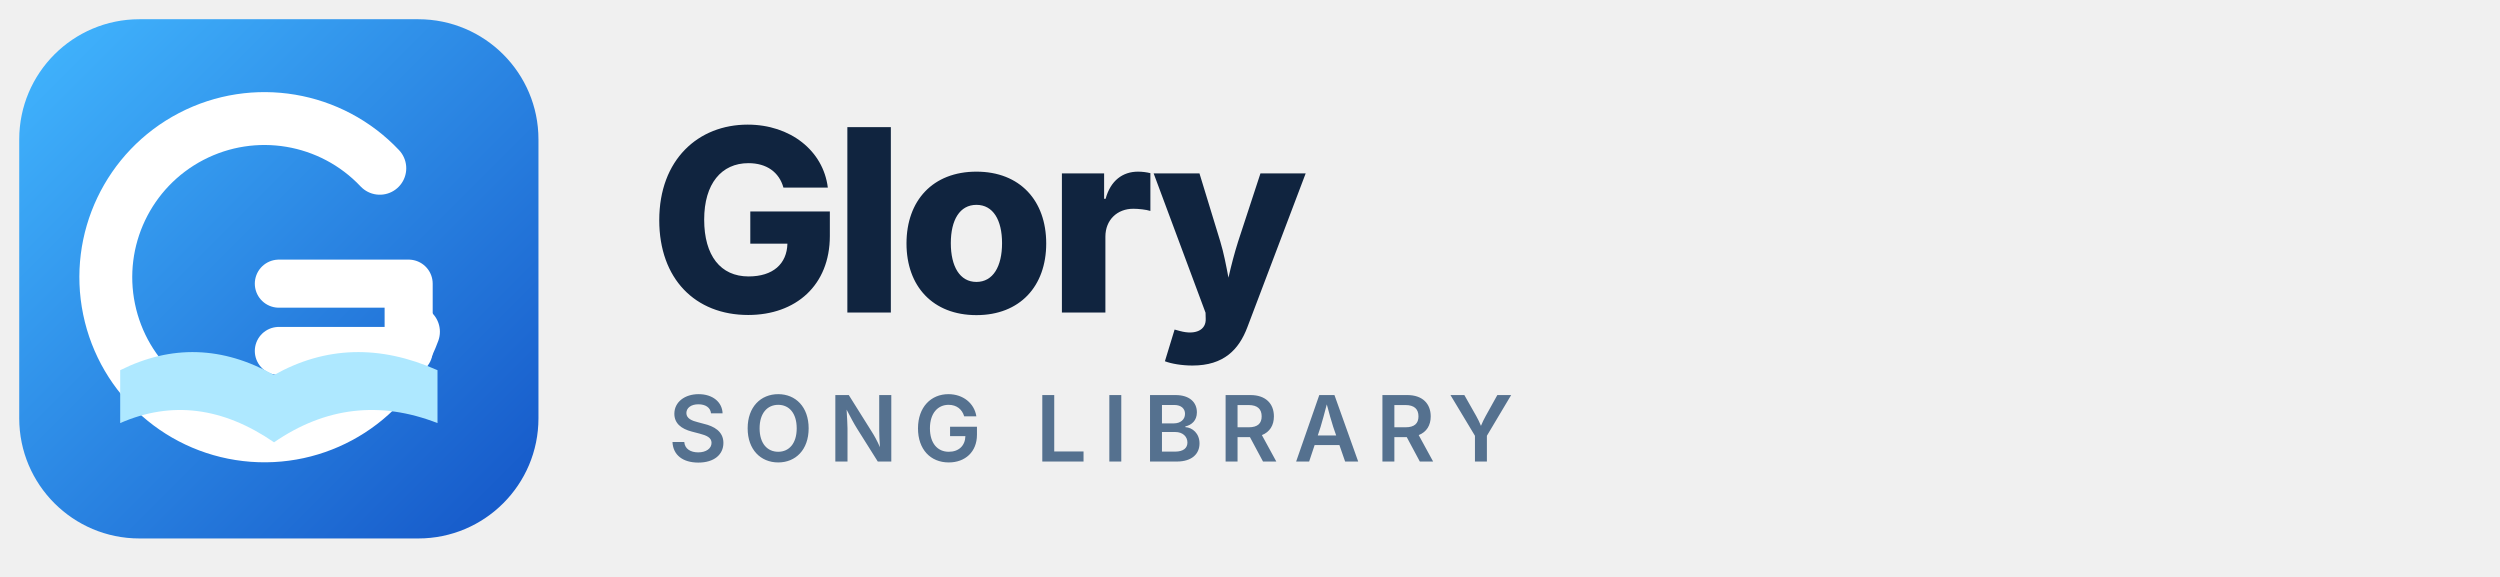
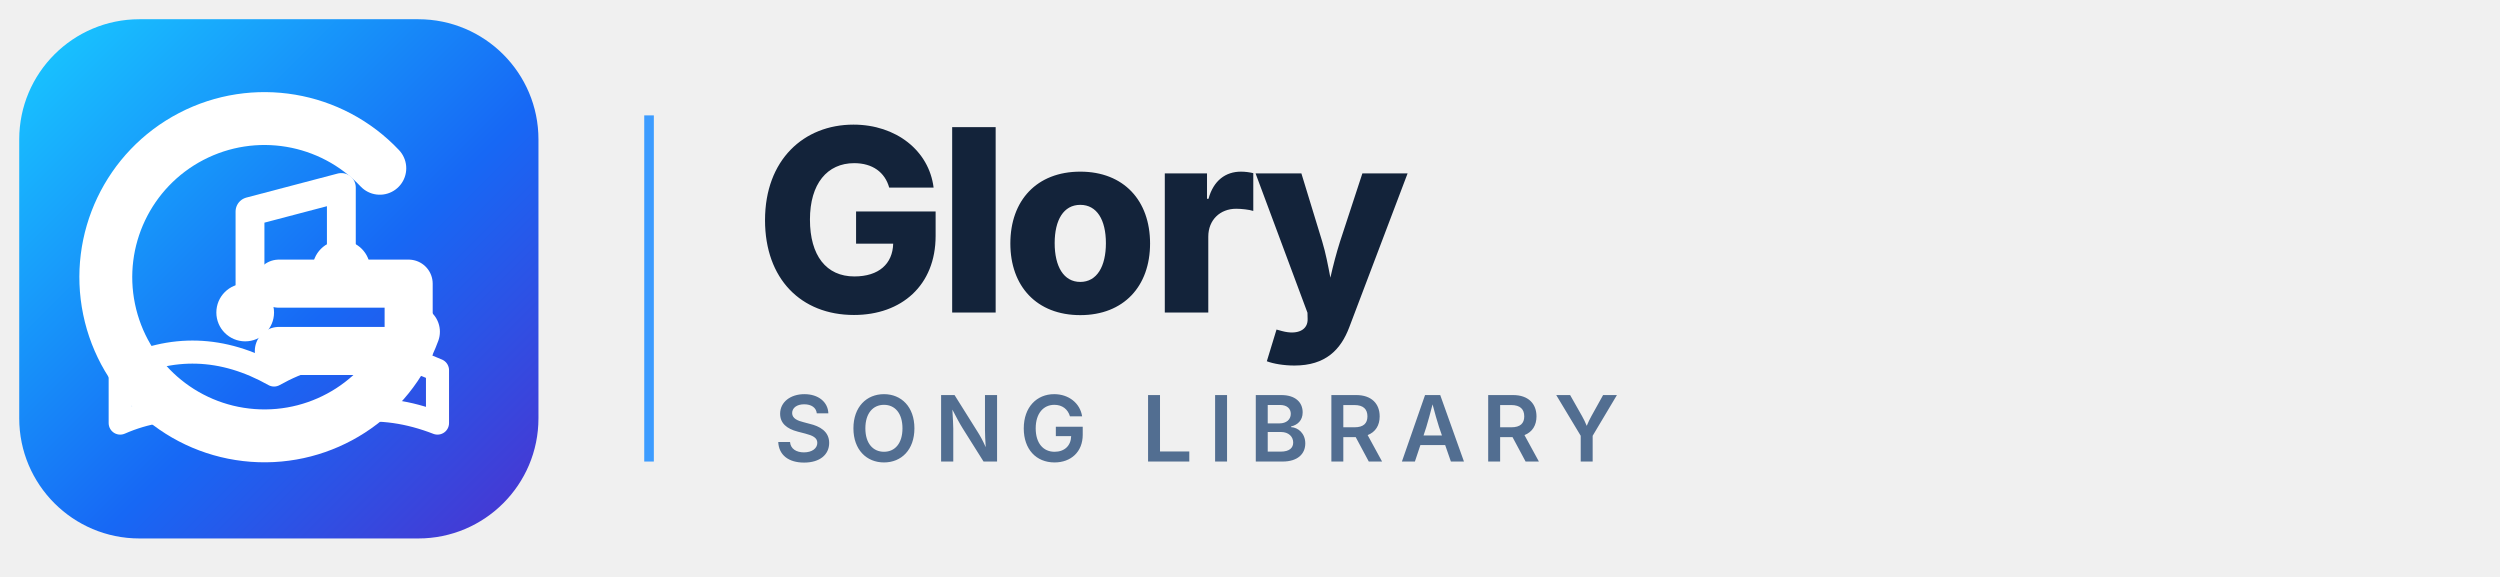
<svg xmlns="http://www.w3.org/2000/svg" viewBox="0 0 520 120">
  <defs>
-     <linearGradient id="g" x1="0" y1="0" x2="1" y2="1">
-       <stop stop-color="#42B7FF" />
-       <stop offset="1" stop-color="#1455C7" />
+     <linearGradient id="brand" x1="8" y1="8" x2="120" y2="120" gradientUnits="userSpaceOnUse">
+       <stop stop-color="#18C5FF" />
+       <stop offset=".52" stop-color="#1768F5" />
+       <stop offset="1" stop-color="#5529C8" />
    </linearGradient>
  </defs>
-   <rect x="4" y="4" width="108" height="108" rx="25" fill="url(#g)" />
+   <rect x="4" y="4" width="108" height="108" rx="25" fill="url(#brand)" />
  <path d="M79 35a33 33 0 1 0 7 34" fill="none" stroke="#fff" stroke-width="11" stroke-linecap="round" />
  <path d="M58 59h27v14H58" fill="none" stroke="#fff" stroke-width="10" stroke-linecap="round" stroke-linejoin="round" />
-   <path d="M25 77Q41 69 57 78Q73 69 91 77V88Q73 81 57 92Q41 81 25 88Z" fill="#AEE8FF" />
-   <text x="135" y="65" font-family="Inter,Arial,sans-serif" font-size="53" font-weight="800" letter-spacing="-1.6" fill="#10243F">Glory</text>
-   <text x="139" y="96" font-family="Inter,Arial,sans-serif" font-size="19" font-weight="600" letter-spacing="3.2" fill="#55718F">SONG LIBRARY</text>
+   <path d="M25 77Q41 69 57 78Q73 69 91 77V88Q73 81 57 92Q41 81 25 88Z" fill="none" stroke="#fff" stroke-width="4.8" stroke-linecap="round" stroke-linejoin="round" />
+   <path d="M52 44v21m0-21 19-5v17" fill="none" stroke="#fff" stroke-width="6" stroke-linecap="round" stroke-linejoin="round" />
+   <circle cx="51" cy="65" r="6" fill="#fff" />
+   <circle cx="71" cy="56" r="6" fill="#fff" />
+   <path d="M135 24V96" stroke="#3D9CFF" stroke-width="2" />
+   <text x="157" y="65" font-family="Inter,Arial,sans-serif" font-size="53" font-weight="800" letter-spacing="-1.8" fill="#13233A">Glory</text>
+   <text x="161" y="96" font-family="Inter,Arial,sans-serif" font-size="19" font-weight="600" letter-spacing="3.2" fill="#526E91">SONG LIBRARY</text>
</svg>
